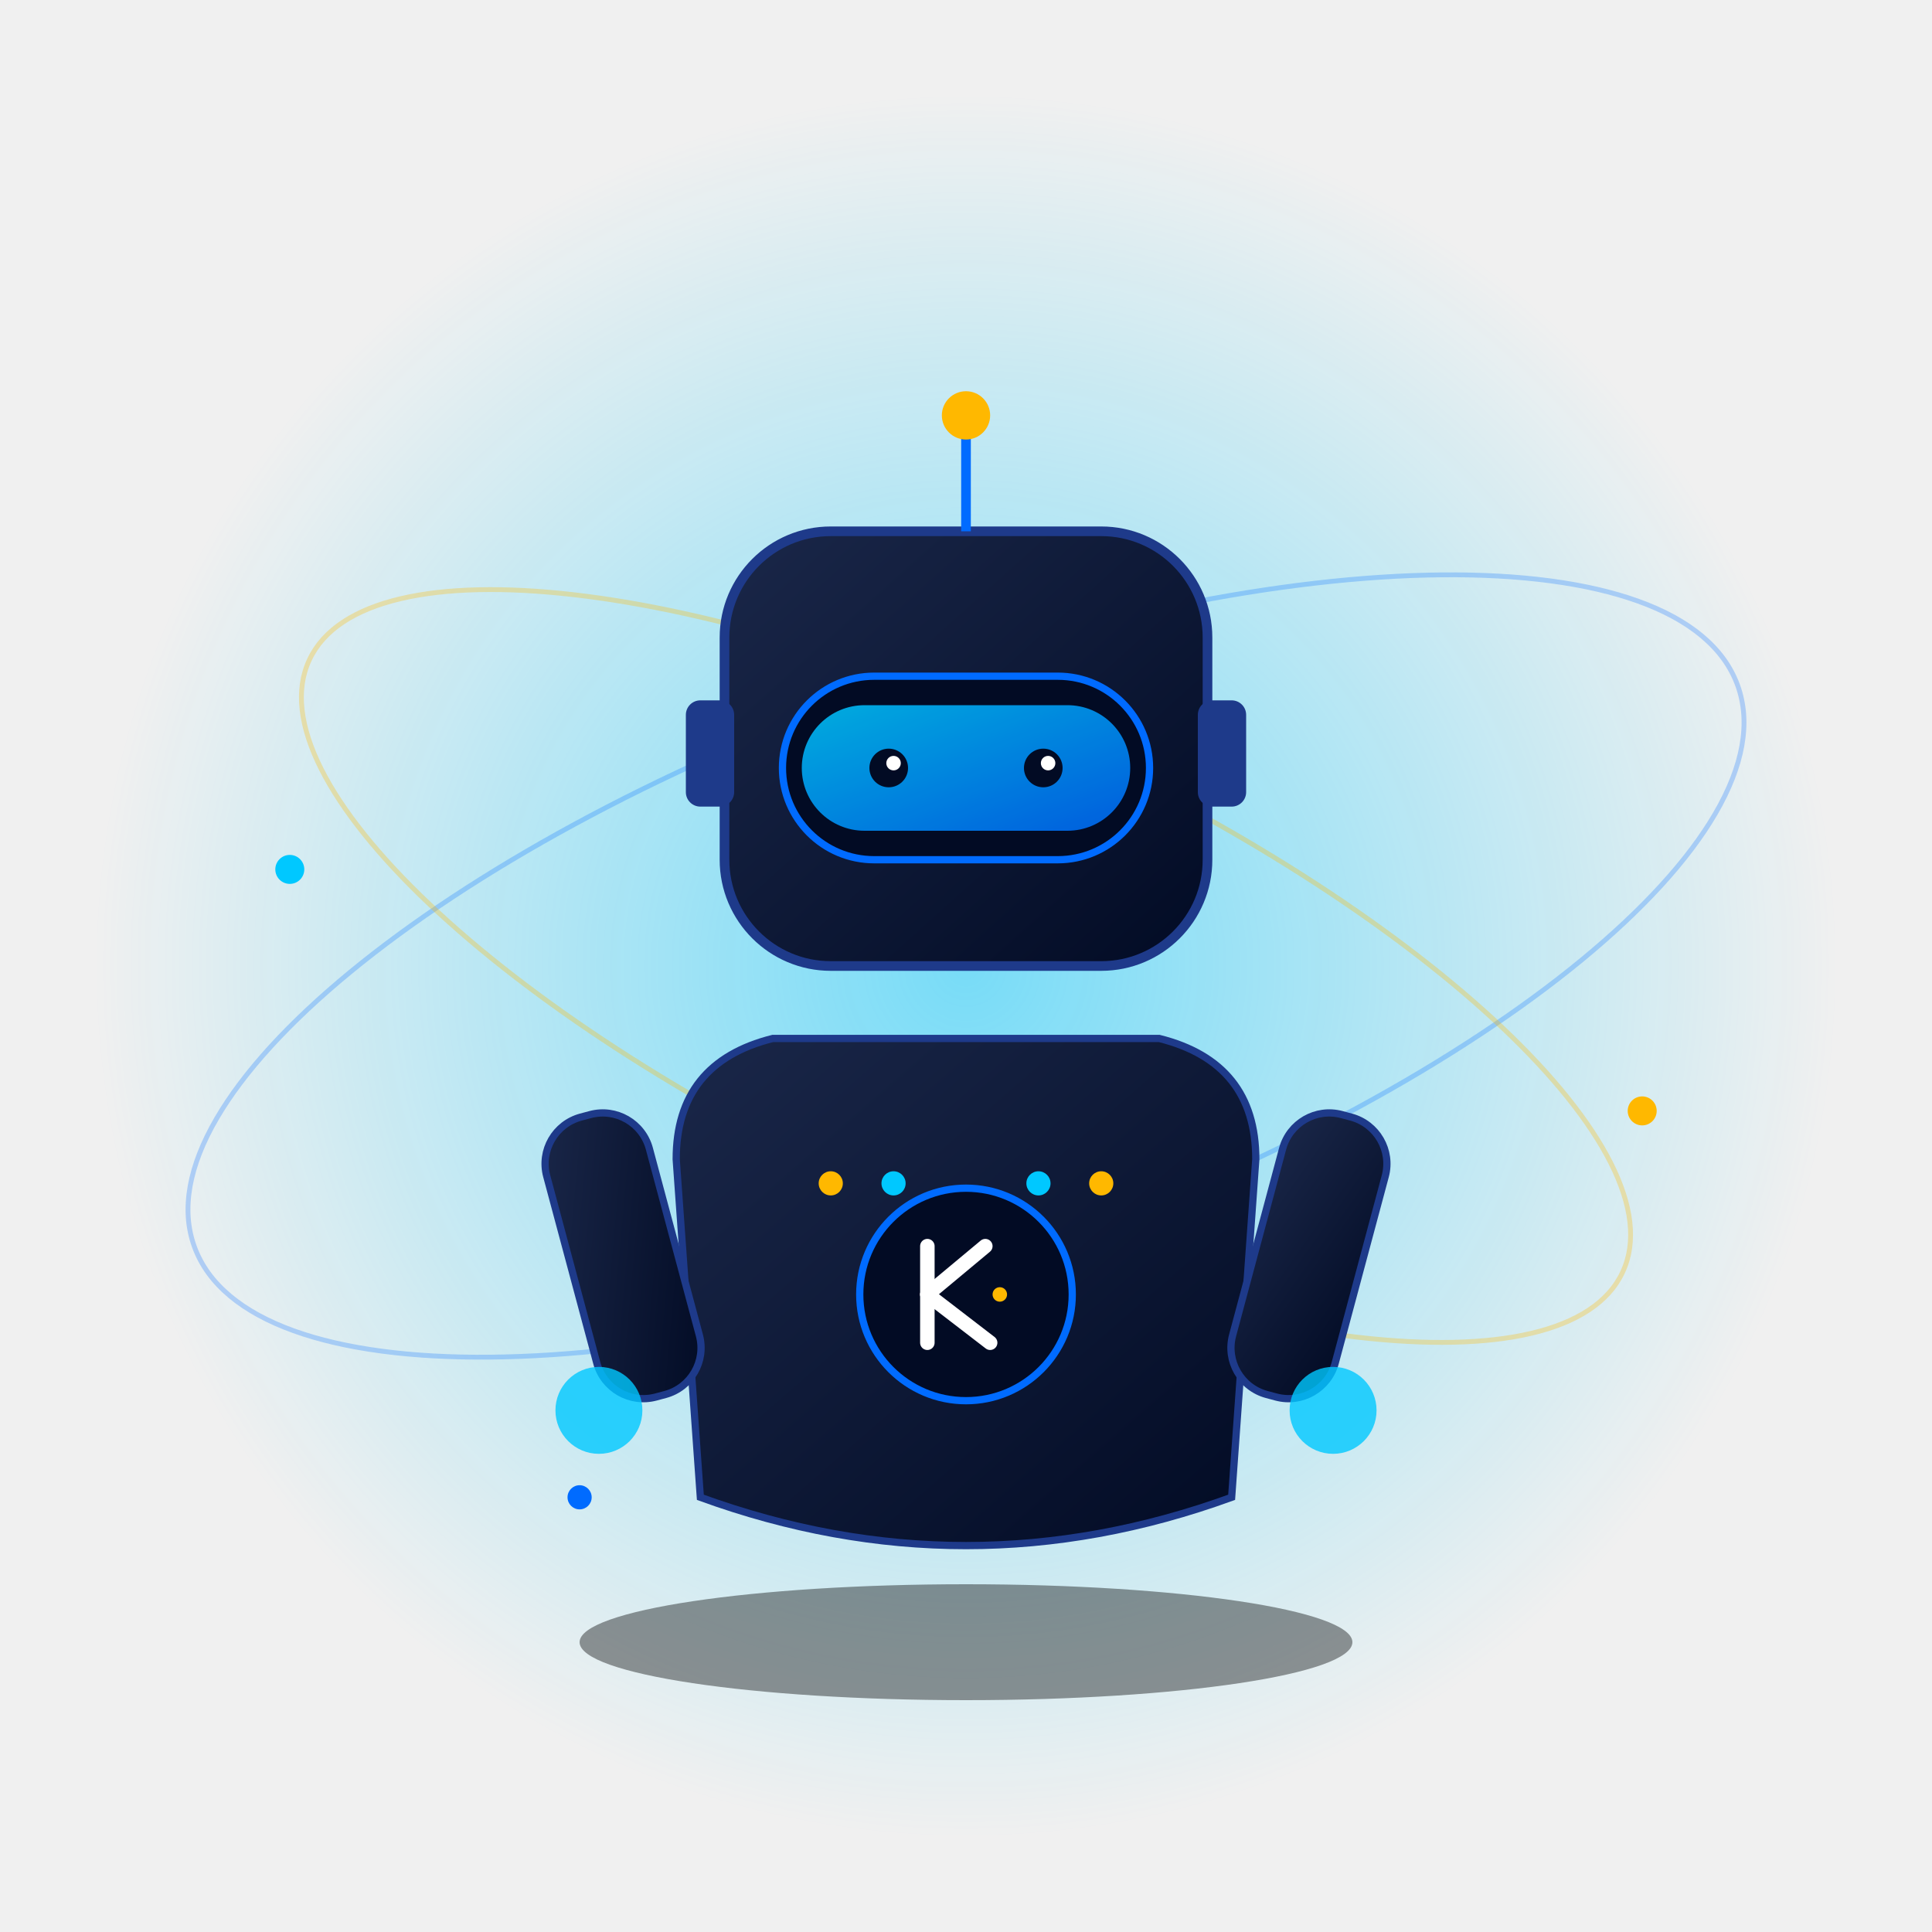
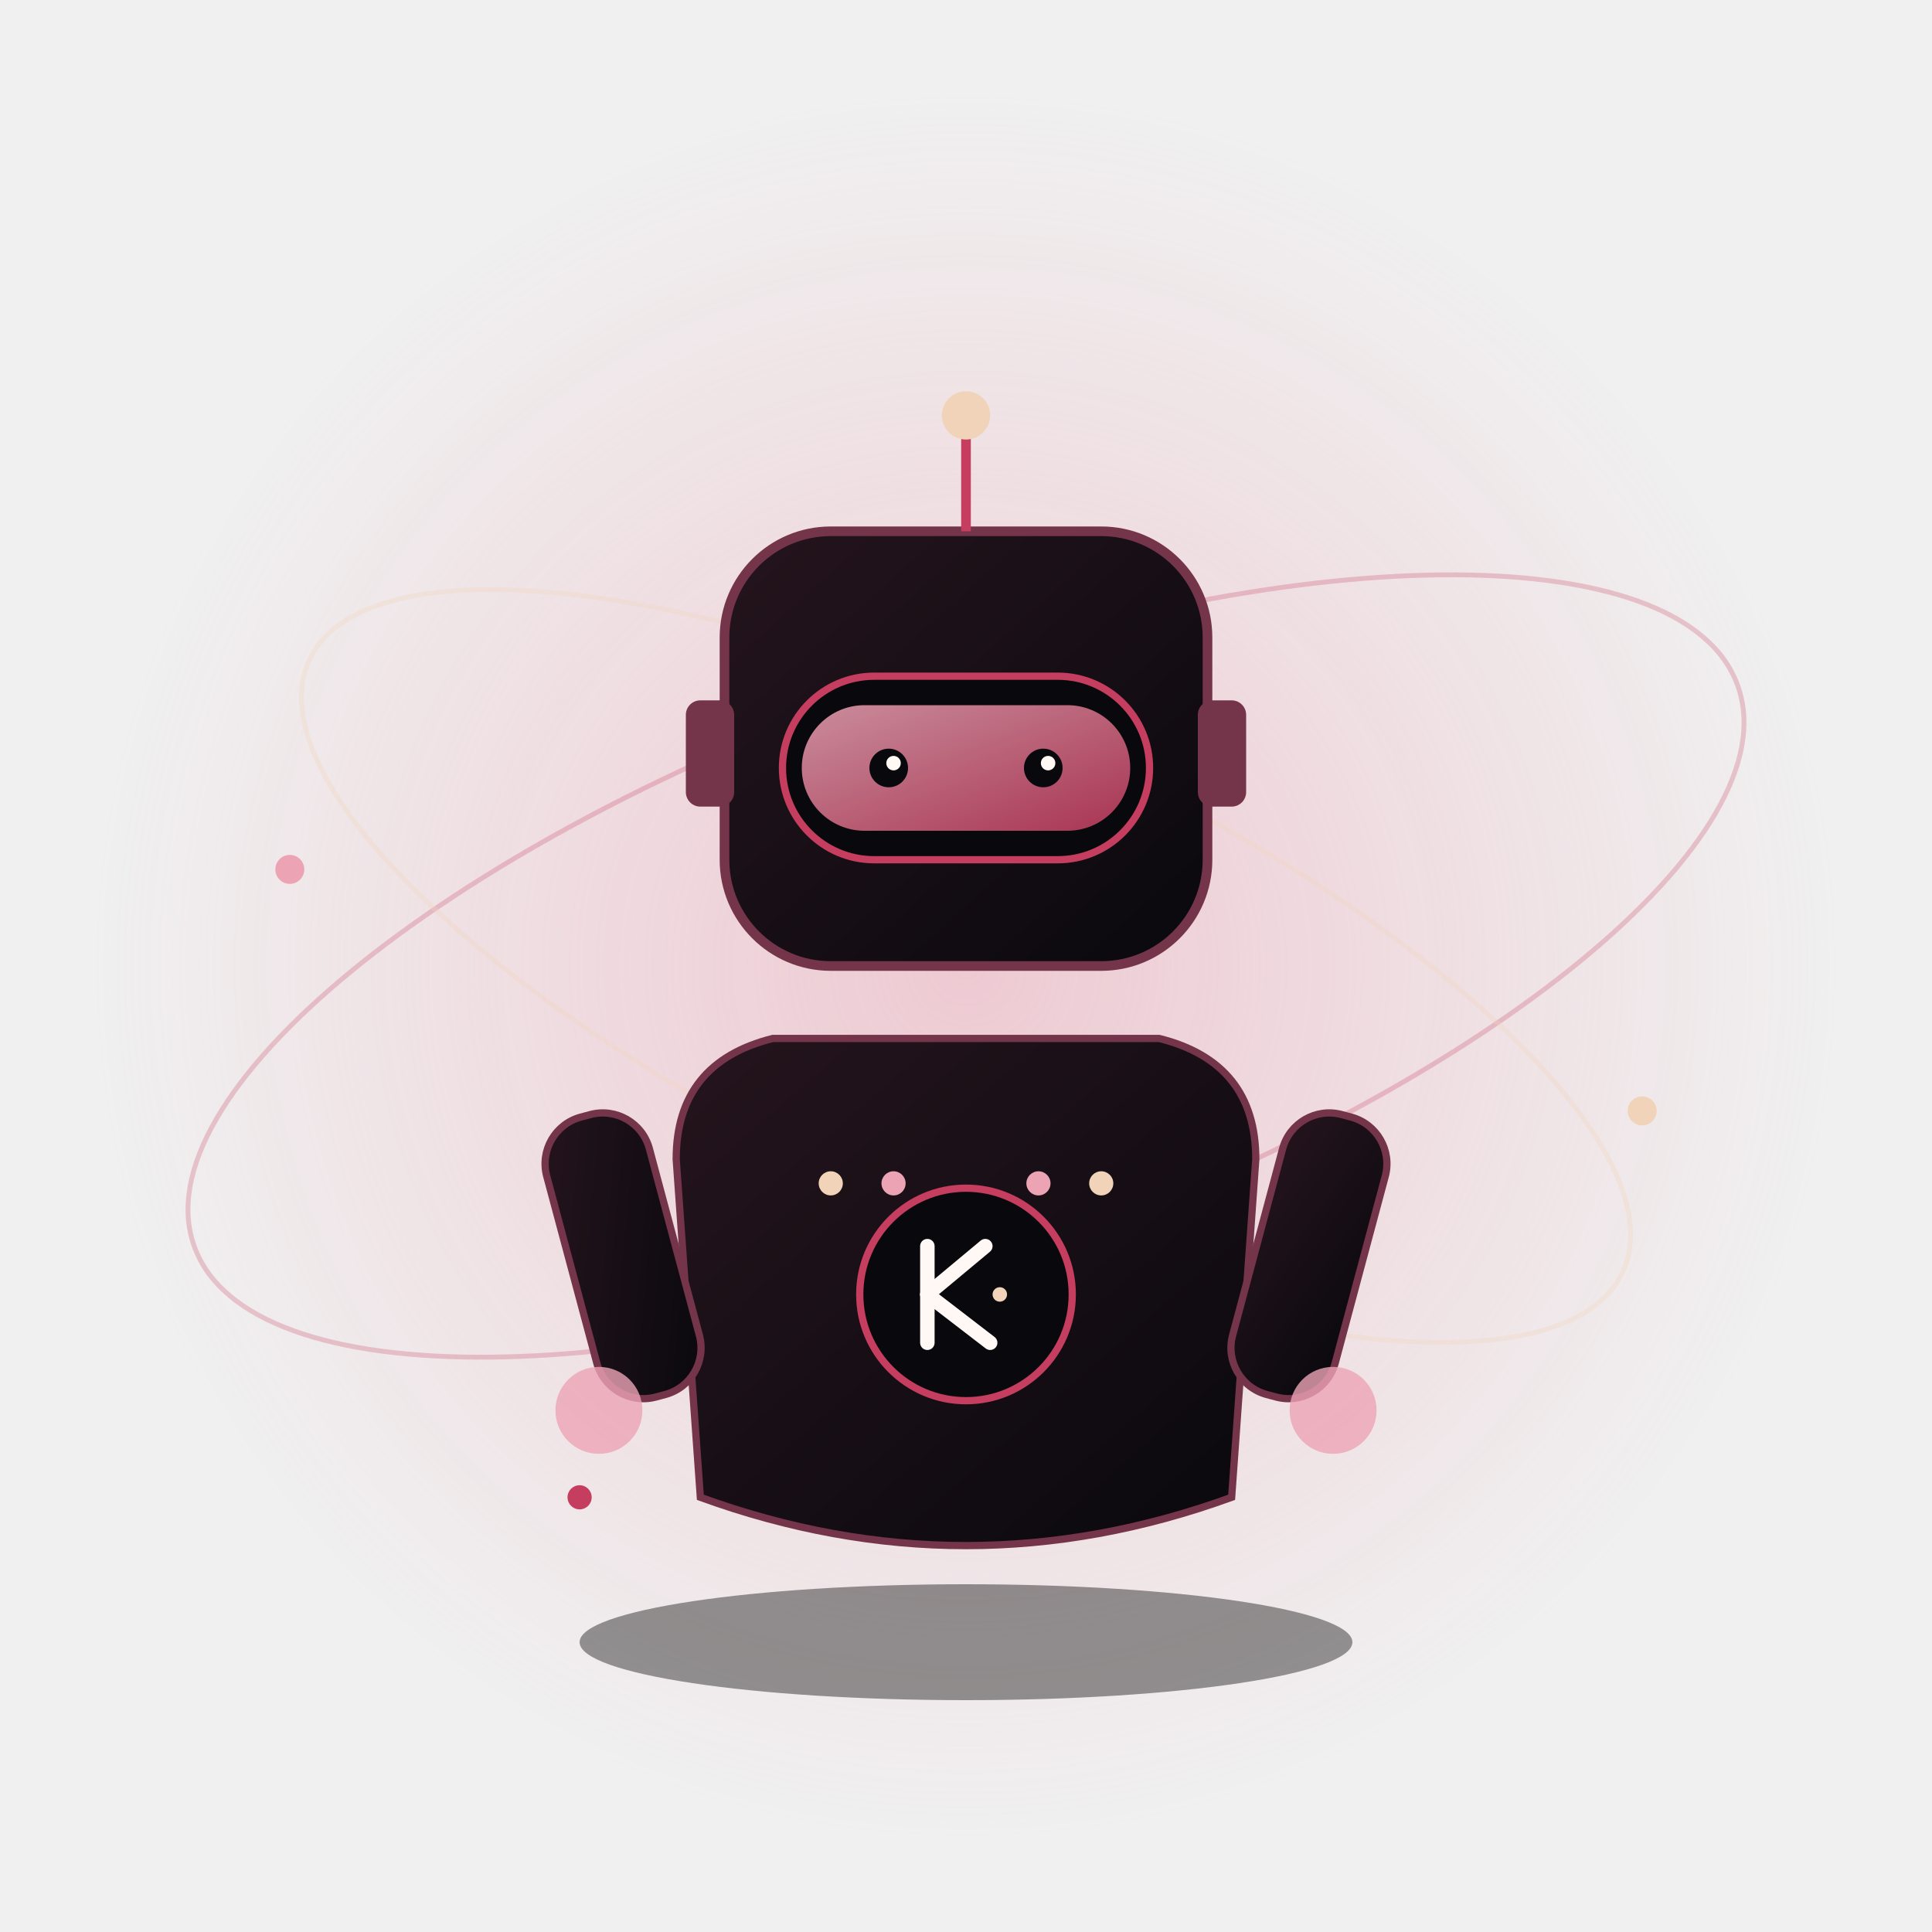
- <svg xmlns="http://www.w3.org/2000/svg" viewBox="0 0 400 400" width="400" height="400" role="img" aria-label="Asistente virtual KODEXA">
+ <svg xmlns="http://www.w3.org/2000/svg" viewBox="0 0 400 400" width="400" height="400" role="img" aria-label="Asistente virtual YUNA">
  <defs>
    <radialGradient id="ka-halo" cx="50%" cy="50%" r="50%">
-       <stop offset="0%" stop-color="#00C8FF" stop-opacity="0.5" />
-       <stop offset="100%" stop-color="#00C8FF" stop-opacity="0" />
+       <stop offset="0%" stop-color="#ECA4B5" stop-opacity="0.5" />
+       <stop offset="100%" stop-color="#ECA4B5" stop-opacity="0" />
    </radialGradient>
    <linearGradient id="ka-body" x1="0%" y1="0%" x2="100%" y2="100%">
-       <stop offset="0%" stop-color="#1a2749" />
-       <stop offset="100%" stop-color="#020B24" />
+       <stop offset="0%" stop-color="#25141D" />
+       <stop offset="100%" stop-color="#09090D" />
    </linearGradient>
    <linearGradient id="ka-visor" x1="0%" y1="0%" x2="100%" y2="100%">
-       <stop offset="0%" stop-color="#00C8FF" />
-       <stop offset="100%" stop-color="#006BFF" />
+       <stop offset="0%" stop-color="#ECA4B5" />
+       <stop offset="100%" stop-color="#C53D5F" />
    </linearGradient>
  </defs>
  <circle cx="200" cy="200" r="180" fill="url(#ka-halo)" />
-   <ellipse cx="200" cy="200" rx="170" ry="60" fill="none" stroke="#006BFF" stroke-opacity="0.25" stroke-width="1" transform="rotate(-20 200 200)" />
-   <ellipse cx="200" cy="200" rx="150" ry="50" fill="none" stroke="#FFB800" stroke-opacity="0.3" stroke-width="1" transform="rotate(25 200 200)" />
-   <circle cx="60" cy="180" r="3" fill="#00C8FF" />
-   <circle cx="340" cy="230" r="3" fill="#FFB800" />
-   <circle cx="120" cy="310" r="2.5" fill="#006BFF" />
+   <ellipse cx="200" cy="200" rx="170" ry="60" fill="none" stroke="#C53D5F" stroke-opacity="0.25" stroke-width="1" transform="rotate(-20 200 200)" />
+   <ellipse cx="200" cy="200" rx="150" ry="50" fill="none" stroke="#F1D3B9" stroke-opacity="0.3" stroke-width="1" transform="rotate(25 200 200)" />
+   <circle cx="60" cy="180" r="3" fill="#ECA4B5" />
+   <circle cx="340" cy="230" r="3" fill="#F1D3B9" />
+   <circle cx="120" cy="310" r="2.5" fill="#C53D5F" />
  <ellipse cx="200" cy="340" rx="80" ry="12" fill="#000" opacity="0.4" />
-   <path d="M140 240 Q140 220 160 215 L240 215 Q260 220 260 240 L255 310 Q200 330 145 310 Z" fill="url(#ka-body)" stroke="#1e3a8a" stroke-width="1.5" />
-   <circle cx="200" cy="268" r="22" fill="#020B24" stroke="#006BFF" stroke-width="1.5" />
-   <g stroke="#FFF" stroke-width="3" stroke-linecap="round" fill="none">
+   <path d="M140 240 Q140 220 160 215 L240 215 Q260 220 260 240 L255 310 Q200 330 145 310 Z" fill="url(#ka-body)" stroke="#743449" stroke-width="1.5" />
+   <circle cx="200" cy="268" r="22" fill="#09090D" stroke="#C53D5F" stroke-width="1.5" />
+   <g stroke="#FFF8F5" stroke-width="3" stroke-linecap="round" fill="none">
    <path d="M192 258 L192 278" />
    <path d="M192 268 L204 258" />
    <path d="M192 268 L205 278" />
  </g>
-   <circle cx="207" cy="268" r="1.5" fill="#FFB800" />
-   <circle cx="172" cy="245" r="2.5" fill="#FFB800" />
-   <circle cx="185" cy="245" r="2.5" fill="#00C8FF" />
-   <circle cx="215" cy="245" r="2.5" fill="#00C8FF" />
-   <circle cx="228" cy="245" r="2.5" fill="#FFB800" />
-   <rect x="150" y="110" width="100" height="90" rx="22" fill="url(#ka-body)" stroke="#1e3a8a" stroke-width="2" />
-   <rect x="162" y="140" width="76" height="38" rx="19" fill="#020B24" stroke="#006BFF" stroke-width="1.5" />
+   <circle cx="207" cy="268" r="1.5" fill="#F1D3B9" />
+   <circle cx="172" cy="245" r="2.5" fill="#F1D3B9" />
+   <circle cx="185" cy="245" r="2.5" fill="#ECA4B5" />
+   <circle cx="215" cy="245" r="2.5" fill="#ECA4B5" />
+   <circle cx="228" cy="245" r="2.5" fill="#F1D3B9" />
+   <rect x="150" y="110" width="100" height="90" rx="22" fill="url(#ka-body)" stroke="#743449" stroke-width="2" />
+   <rect x="162" y="140" width="76" height="38" rx="19" fill="#09090D" stroke="#C53D5F" stroke-width="1.5" />
  <rect x="166" y="146" width="68" height="26" rx="13" fill="url(#ka-visor)" opacity="0.85" />
-   <circle cx="184" cy="159" r="4" fill="#020B24" />
-   <circle cx="216" cy="159" r="4" fill="#020B24" />
-   <circle cx="185" cy="158" r="1.5" fill="#FFF" />
-   <circle cx="217" cy="158" r="1.5" fill="#FFF" />
-   <line x1="200" y1="110" x2="200" y2="90" stroke="#006BFF" stroke-width="2" />
-   <circle cx="200" cy="86" r="5" fill="#FFB800" />
-   <rect x="142" y="145" width="10" height="22" rx="3" fill="#1e3a8a" />
-   <rect x="248" y="145" width="10" height="22" rx="3" fill="#1e3a8a" />
-   <rect x="118" y="230" width="22" height="60" rx="10" fill="url(#ka-body)" stroke="#1e3a8a" stroke-width="1.5" transform="rotate(-15 129 260)" />
-   <rect x="260" y="230" width="22" height="60" rx="10" fill="url(#ka-body)" stroke="#1e3a8a" stroke-width="1.5" transform="rotate(15 271 260)" />
-   <circle cx="124" cy="292" r="9" fill="#00C8FF" opacity="0.8" />
-   <circle cx="276" cy="292" r="9" fill="#00C8FF" opacity="0.8" />
+   <circle cx="184" cy="159" r="4" fill="#09090D" />
+   <circle cx="216" cy="159" r="4" fill="#09090D" />
+   <circle cx="185" cy="158" r="1.5" fill="#FFF8F5" />
+   <circle cx="217" cy="158" r="1.5" fill="#FFF8F5" />
+   <line x1="200" y1="110" x2="200" y2="90" stroke="#C53D5F" stroke-width="2" />
+   <circle cx="200" cy="86" r="5" fill="#F1D3B9" />
+   <rect x="142" y="145" width="10" height="22" rx="3" fill="#743449" />
+   <rect x="248" y="145" width="10" height="22" rx="3" fill="#743449" />
+   <rect x="118" y="230" width="22" height="60" rx="10" fill="url(#ka-body)" stroke="#743449" stroke-width="1.5" transform="rotate(-15 129 260)" />
+   <rect x="260" y="230" width="22" height="60" rx="10" fill="url(#ka-body)" stroke="#743449" stroke-width="1.5" transform="rotate(15 271 260)" />
+   <circle cx="124" cy="292" r="9" fill="#ECA4B5" opacity="0.8" />
+   <circle cx="276" cy="292" r="9" fill="#ECA4B5" opacity="0.8" />
</svg>
